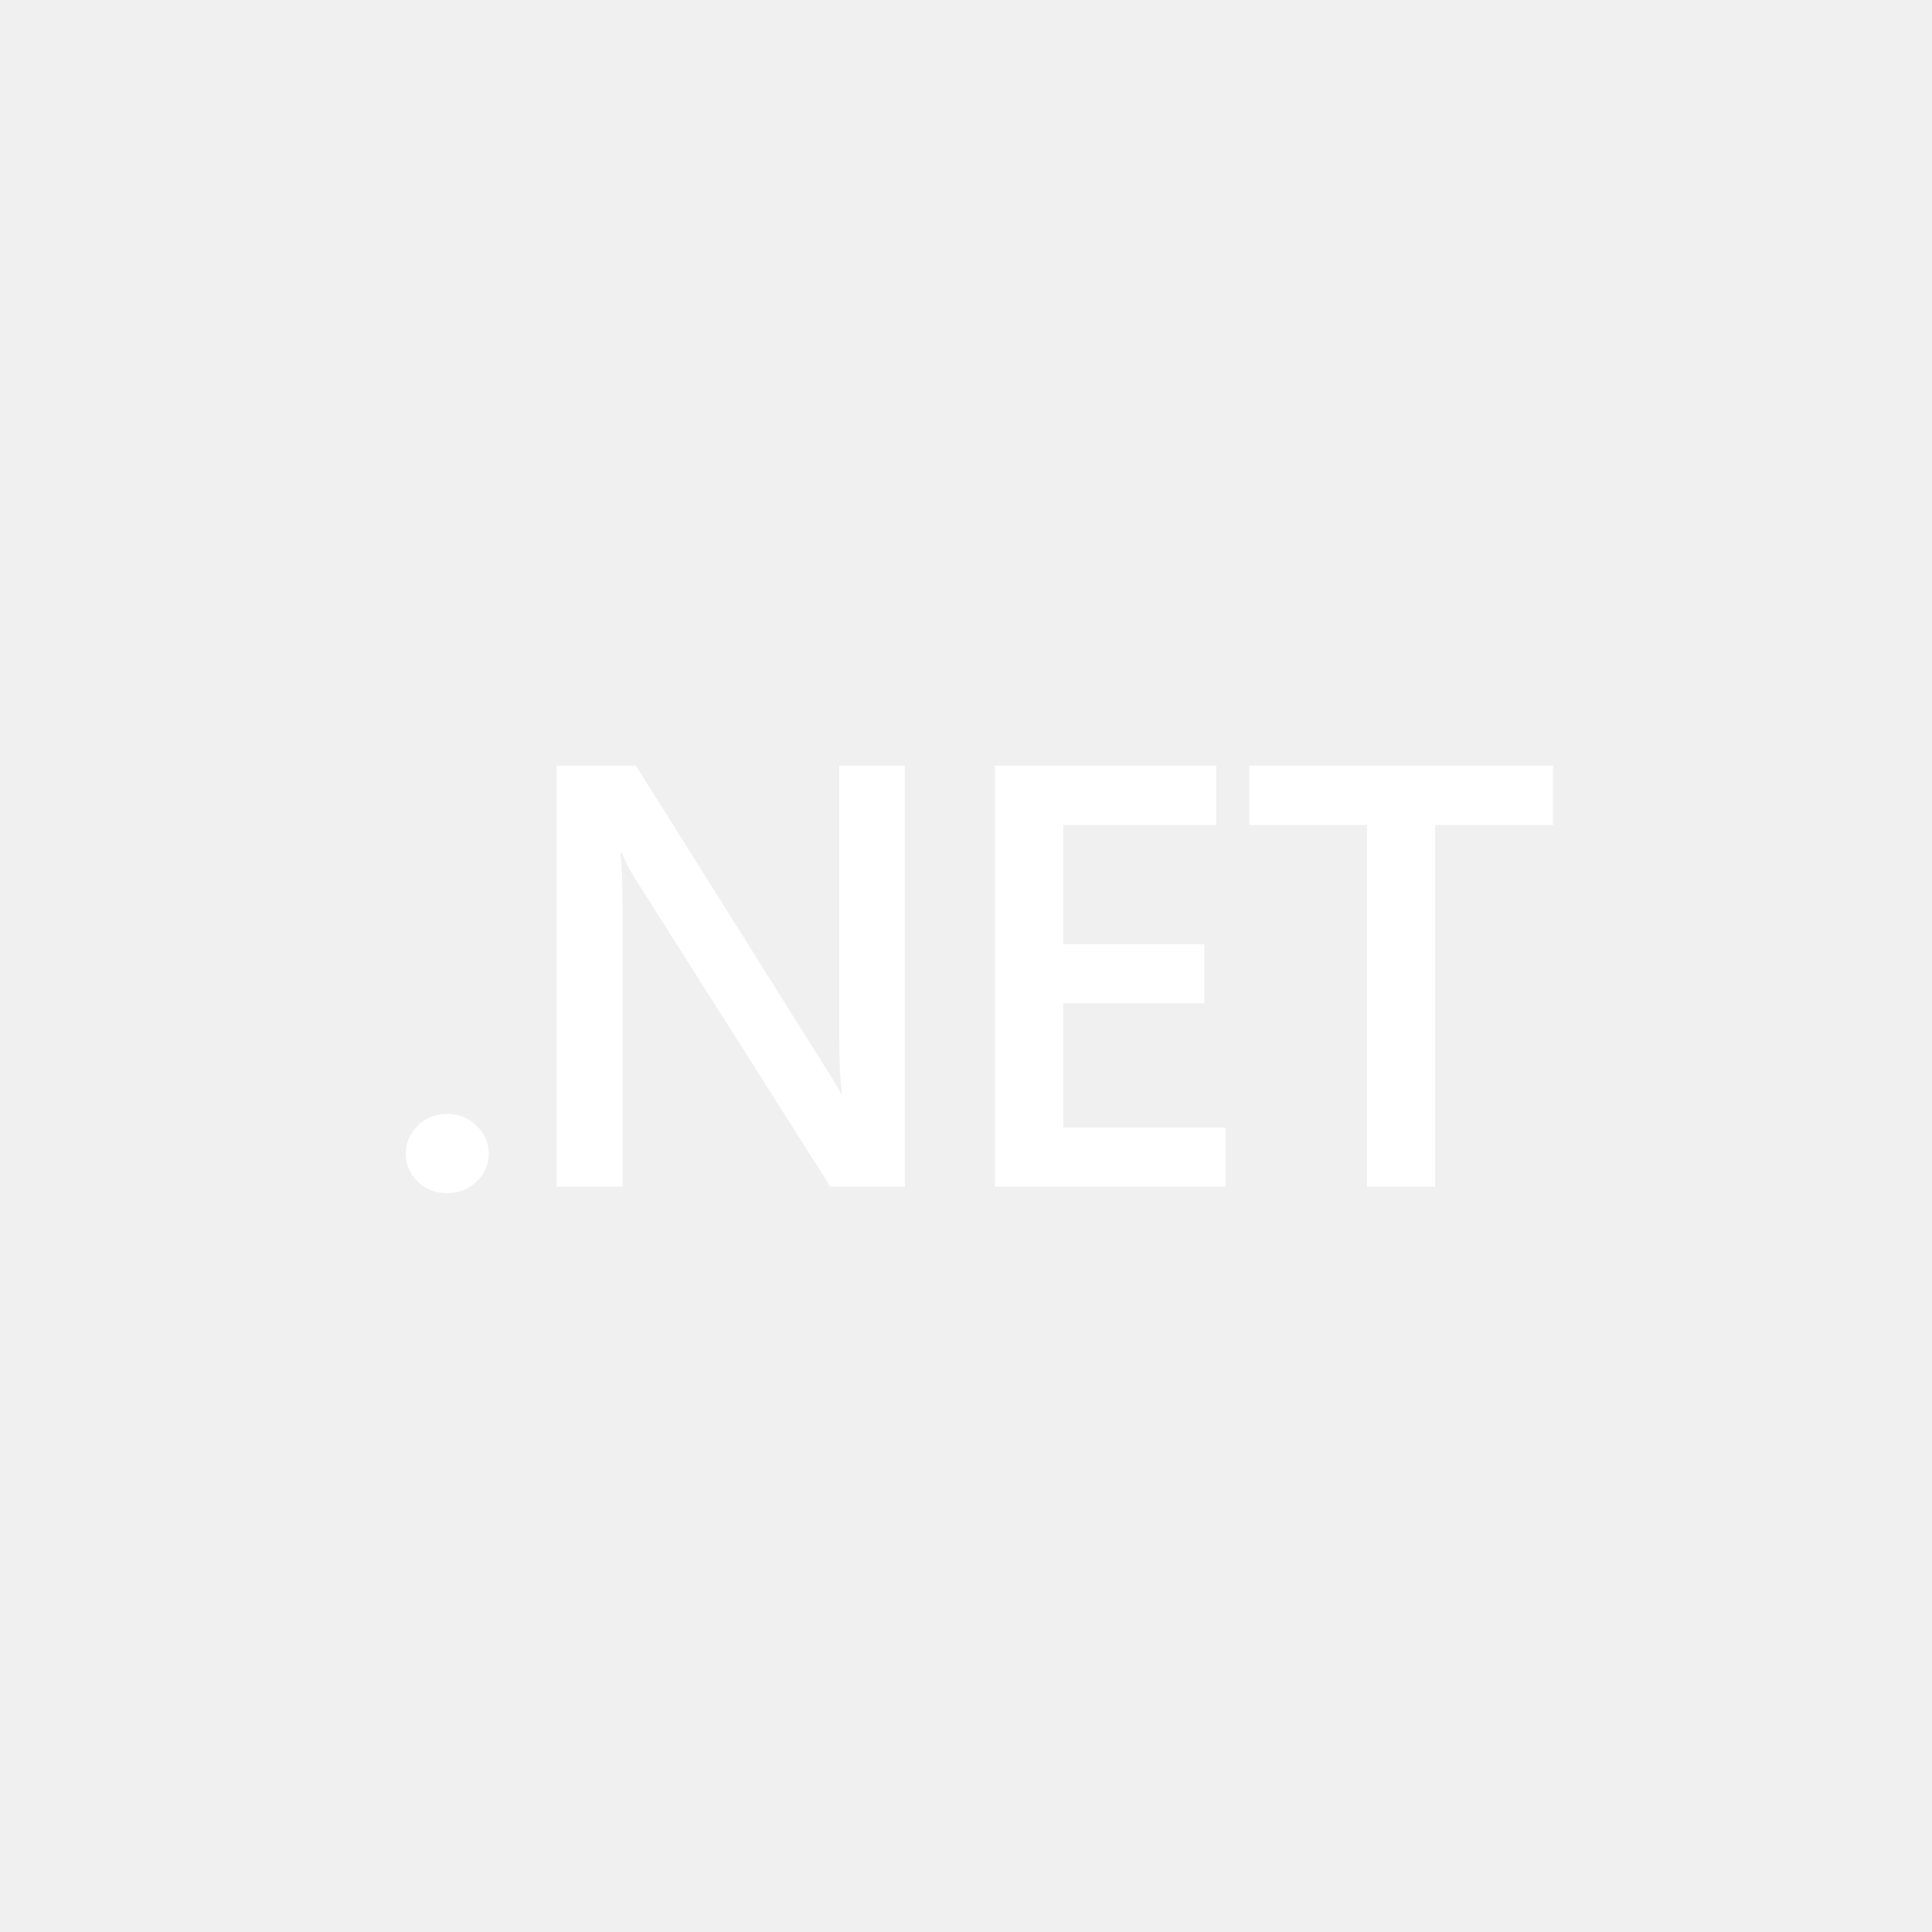
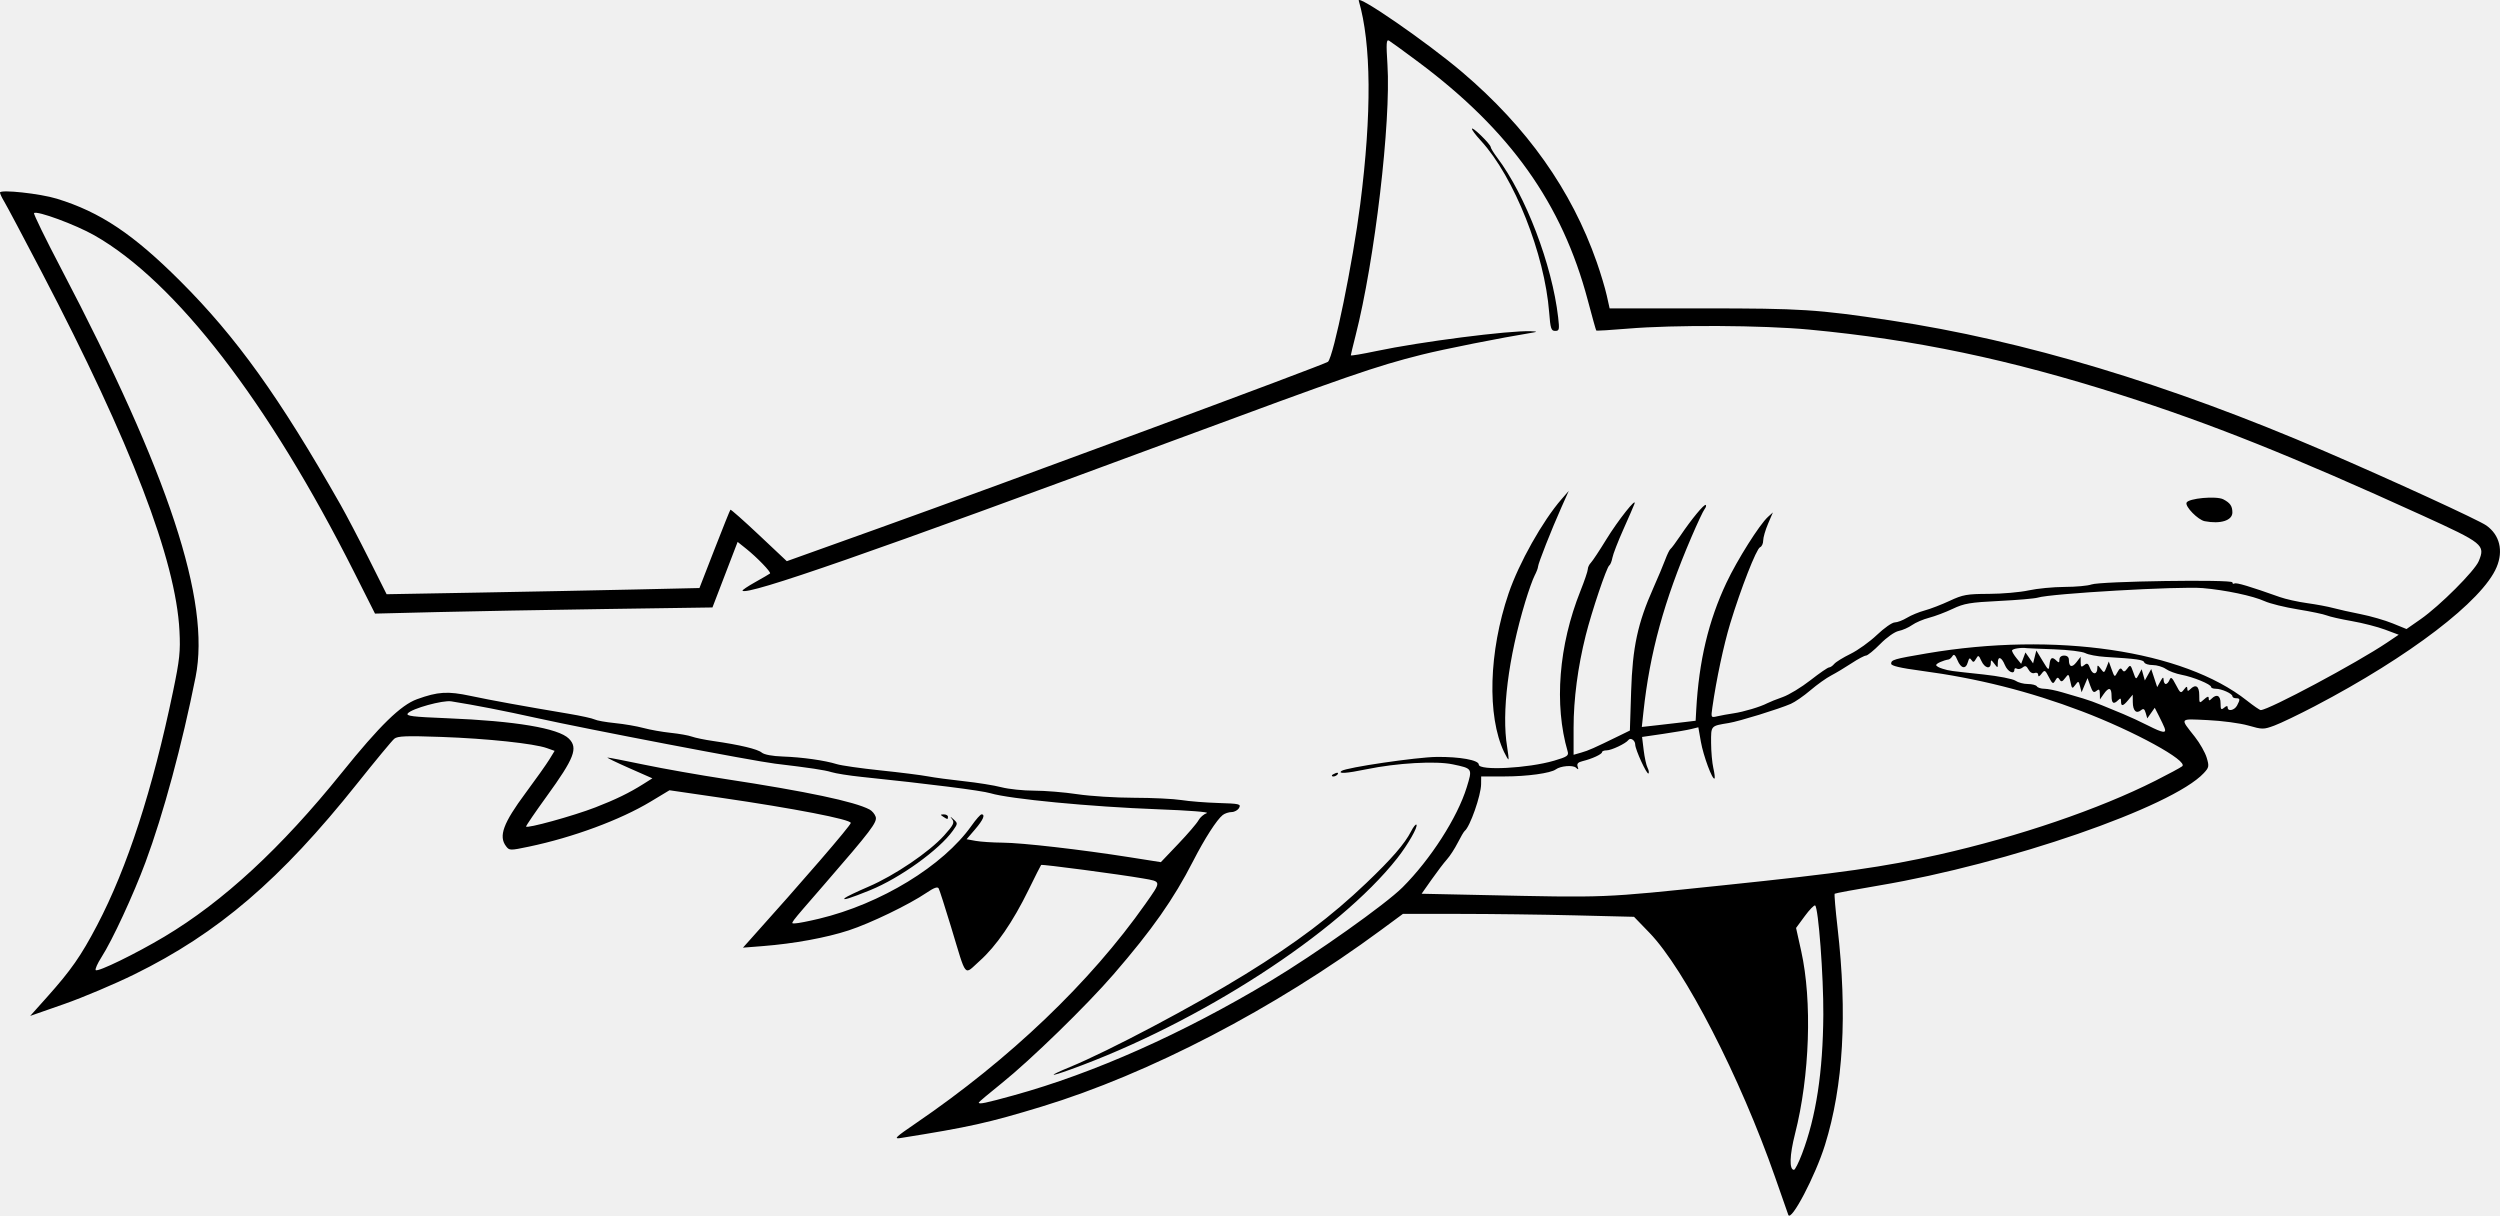
- <svg xmlns="http://www.w3.org/2000/svg" width="456" height="456" viewBox="0 0 456 456" version="1.1" xml:space="preserve" style="fill-rule:evenodd;clip-rule:evenodd;stroke-linejoin:round;stroke-miterlimit:2;">
-   <path d="m 105.5,281.609 c -2.703,0 -5.001,-0.9 -6.893,-2.702 -1.892,-1.848 -2.838,-4.042 -2.838,-6.582 0,-2.587 0.946,-4.804 2.838,-6.652 1.892,-1.848 4.19,-2.772 6.893,-2.772 2.748,0 5.068,0.924 6.96,2.772 1.937,1.848 2.906,4.064 2.906,6.652 0,2.54 -0.968,4.734 -2.906,6.582 -1.892,1.802 -4.212,2.702 -6.96,2.702 z" style="fill:#ffffff;fill-rule:nonzero;stroke-width:0.838" />
-   <path d="M 213.561,280.084 H 195.99 L 149.7,207.054 c -1.171,-1.848 -2.14,-3.765 -2.906,-5.751 h -0.406 c 0.361,2.125 0.541,6.675 0.541,13.65 v 65.132 h -15.543 v -99.36 h 18.719 l 44.737,71.298 c 1.892,2.957 3.109,4.989 3.649,6.098 h 0.27 c -0.45,-2.632 -0.676,-7.09 -0.676,-13.373 v -64.023 h 15.476 z" style="fill:#ffffff;fill-rule:nonzero;stroke-width:0.838" />
-   <path d="m 289.251,280.084 h -54.401 v -99.36 h 52.238 v 13.997 h -36.154 v 28.131 h 33.316 v 13.927 h -33.316 v 29.378 h 38.316 z" style="fill:#ffffff;fill-rule:nonzero;stroke-width:0.838" />
-   <path d="M 366.565,194.721 H 338.722 v 85.363 h -16.084 v -85.363 h -27.775 v -13.997 h 71.701 z" style="fill:#ffffff;fill-rule:nonzero;stroke-width:0.838" />
+ <svg xmlns="http://www.w3.org/2000/svg" version="1.1" id="svg1" width="1406.542" height="683.953" viewBox="0 0 1406.542 683.953">
+   <defs id="defs1" />
+   <g id="layer1" transform="translate(-52.00498,-59.16377)">
+     <path style="fill:#000000" d="m 1058.13,742.667 c -0.396,-1.1 -3.723,-10.604 -7.394,-21.119 -19.655,-56.31 -50.895,-117.081 -70.736,-137.604 l -8.667,-8.965 -33.333,-0.82 c -18.333,-0.451 -47.59,-0.821 -65.015,-0.822 l -31.681,-0.003 -12.319,9.086 c -60.101,44.33 -130.434,80.922 -190.985,99.365 -29.945,9.12 -40.588,11.489 -79.333,17.658 -4.053,0.645 -2.914,-0.453 8.667,-8.357 52.88,-36.09 98.068,-79.27 129.079,-123.341 9.141,-12.99 9.184,-12.525 -1.328,-14.359 -13.093,-2.285 -56.838,-8.075 -57.326,-7.588 -0.227,0.227 -3.396,6.514 -7.043,13.972 -8.857,18.112 -18.242,31.741 -27.599,40.08 -9.031,8.049 -7.037,10.435 -16.033,-19.182 -3.341,-11 -6.467,-20.734 -6.946,-21.631 -0.621,-1.163 -2.584,-0.471 -6.838,2.41 -9.885,6.694 -31.552,17.164 -43.789,21.161 -12.71,4.151 -30.816,7.47 -48.178,8.833 l -11.333,0.889 3.443,-3.831 c 30.34,-33.761 57.224,-64.923 57.224,-66.328 0,-1.994 -31.862,-8.17 -73.333,-14.216 l -28.667,-4.179 -10.58,6.374 c -17.102,10.302 -43.692,20.146 -68.437,25.337 -10.738,2.252 -11.067,2.246 -12.958,-0.253 -4.26,-5.63 -1.559,-12.967 11.006,-29.898 5.715,-7.7 11.731,-16.188 13.369,-18.861 l 2.979,-4.861 -4.356,-1.549 c -7.275,-2.586 -33.653,-5.384 -59.301,-6.289 -19.841,-0.7 -24.694,-0.514 -26.553,1.019 -1.251,1.032 -10.646,12.376 -20.878,25.209 -43.15,54.121 -78.227,84.165 -125.295,107.32 -11.181,5.5 -28.956,13.018 -39.5,16.707 l -19.171,6.706 9.273,-10.367 C 91.977,605.035 97.559,597.042 106.63,579.748 123.64,547.316 137.853,503.546 149.382,448.086 c 3.706,-17.826 4.187,-22.377 3.593,-34 -2.038,-39.871 -27.306,-105.702 -77.311,-201.419 -10.344,-19.8 -19.898,-37.8 -21.231,-40 -1.333,-2.2 -2.426,-4.521 -2.428,-5.158 -0.008,-1.881 22.591,0.558 31.995,3.452 24.41,7.513 42.86,19.829 69.408,46.331 31.577,31.522 55.822,65.35 90.145,125.773 3.249,5.719 10.421,19.403 15.938,30.409 l 10.031,20.01 51.572,-0.918 c 28.365,-0.505 67.966,-1.289 88.002,-1.742 l 36.43,-0.824 8.476,-21.795 c 4.662,-11.987 8.688,-22.007 8.947,-22.266 0.259,-0.259 7.503,6.151 16.098,14.243 l 15.627,14.714 50.996,-18.27 c 71.231,-25.519 252.087,-92.532 253.488,-93.925 3.202,-3.184 13.945,-55.687 18.15,-88.701 6.514,-51.14 6.224,-90.191 -0.85,-114.454 -1.148,-3.939 38.53,23.47 58.207,40.208 36.549,31.09 61.455,66.264 75.702,106.912 2.185,6.233 4.708,14.635 5.607,18.671 l 1.635,7.338 52.861,-0.005 c 55.042,-0.005 63.827,0.557 104.861,6.709 75.199,11.273 156.664,35.812 244.667,73.696 37.583,16.179 86.597,38.692 90.882,41.743 7.49,5.334 9.654,14.125 5.767,23.428 -7.901,18.91 -48.96,50.302 -102.318,78.229 -8.982,4.701 -19.207,9.608 -22.721,10.905 -6.116,2.256 -6.745,2.255 -14.667,-0.021 -4.552,-1.308 -14.812,-2.68 -22.799,-3.049 -16.29,-0.752 -15.779,-1.418 -7.245,9.438 2.774,3.529 5.754,8.787 6.622,11.684 1.455,4.857 1.328,5.535 -1.638,8.709 -17.811,19.065 -110.006,50.968 -182.66,63.208 -13.462,2.268 -24.711,4.358 -24.997,4.644 -0.286,0.286 0.433,8.804 1.599,18.929 5.62,48.794 3.296,89.153 -7.049,122.408 -5.411,17.395 -19.133,43.537 -20.646,39.333 z m 7.72,-34.333 c 7.934,-20.899 11.778,-46.025 11.987,-78.333 0.139,-21.511 -2.77,-60.262 -4.609,-61.398 -0.546,-0.337 -3.183,2.37 -5.859,6.016 l -4.867,6.629 2.897,13.043 c 6.23,28.05 4.805,70.24 -3.469,102.734 -3.082,12.104 -3.328,20.309 -0.607,20.309 0.611,0 2.648,-4.05 4.527,-9 z M 622.536,675.361 c 44.987,-12.423 94.913,-34.671 144.307,-64.305 25.274,-15.163 64.72,-43.133 74.245,-52.646 15.794,-15.773 30.925,-39.354 36.134,-56.314 3.263,-10.624 3.311,-10.546 -7.889,-12.903 -9.547,-2.009 -31.407,-0.76 -48.543,2.774 -11.276,2.325 -16.265,2.66 -14.013,0.941 2.511,-1.918 42.155,-7.76 53.507,-7.886 13.064,-0.144 23.716,1.79 23.716,4.308 0,3.558 27.682,2.123 42.394,-2.199 7.279,-2.138 8.291,-2.82 7.616,-5.132 -7.706,-26.402 -5.057,-59.744 7.18,-90.368 2.279,-5.702 4.143,-11.21 4.143,-12.238 0,-1.029 0.779,-2.663 1.731,-3.632 0.952,-0.969 4.851,-6.862 8.665,-13.095 6.515,-10.649 17.4,-24.39 15.842,-20 -0.39,1.1 -3.193,7.551 -6.229,14.335 -3.035,6.784 -5.816,13.972 -6.178,15.972 -0.363,2 -1.155,3.949 -1.761,4.331 -1.466,0.925 -9.899,25.973 -13.251,39.362 -4.444,17.749 -6.818,35.816 -6.818,51.893 v 15.255 l 4.333,-1.238 c 4.12,-1.177 6.874,-2.397 21.169,-9.383 l 6.169,-3.015 0.702,-22.089 c 0.788,-24.803 3.696,-38.328 12.489,-58.089 2.611,-5.867 5.631,-13.06 6.712,-15.985 1.081,-2.925 2.408,-5.625 2.95,-6 0.542,-0.375 3.004,-3.682 5.472,-7.348 6.326,-9.399 13.592,-18.189 14.382,-17.399 0.367,0.368 0.051,1.433 -0.704,2.367 -0.755,0.934 -4.074,7.999 -7.376,15.699 -15.415,35.946 -23.419,65.112 -27.006,98.415 l -0.907,8.415 8.474,-0.947 c 4.661,-0.521 11.474,-1.308 15.14,-1.749 l 6.667,-0.802 0.329,-6 c 1.516,-27.608 6.878,-50.196 17.013,-71.667 6.079,-12.878 18.593,-32.718 23.355,-37.027 l 2.771,-2.507 -2.734,6.378 c -1.504,3.508 -2.734,7.764 -2.734,9.458 0,1.694 -0.794,3.385 -1.764,3.757 -2.023,0.776 -10.853,23.342 -16.803,42.942 -3.654,12.038 -7.803,31.561 -10.022,47.163 -0.829,5.827 -0.827,5.83 2.88,4.973 2.04,-0.471 6.109,-1.209 9.042,-1.641 5.706,-0.839 15.137,-3.666 18.984,-5.69 1.292,-0.68 5.203,-2.241 8.692,-3.468 3.488,-1.228 10.495,-5.481 15.569,-9.452 5.075,-3.971 9.797,-7.22 10.494,-7.22 0.697,0 2.003,-0.886 2.902,-1.969 0.899,-1.083 5.022,-3.626 9.163,-5.652 4.141,-2.025 10.829,-6.827 14.862,-10.669 4.033,-3.843 8.533,-7.002 10,-7.02 1.467,-0.018 4.574,-1.196 6.906,-2.618 2.332,-1.422 6.832,-3.281 10,-4.131 3.168,-0.85 9.486,-3.285 14.038,-5.41 7.415,-3.461 9.708,-3.869 22,-3.911 7.547,-0.026 17.622,-0.905 22.389,-1.953 4.767,-1.048 13.878,-1.927 20.247,-1.953 6.369,-0.026 13.156,-0.646 15.083,-1.379 4.83,-1.836 79.337,-2.953 79.337,-1.189 0,0.74 0.518,1.025 1.151,0.634 1.041,-0.643 8.624,1.625 25.516,7.631 3.3,1.173 10.2,2.711 15.333,3.417 5.133,0.706 11.733,1.94 14.667,2.741 2.933,0.802 9.899,2.359 15.479,3.46 5.58,1.101 13.669,3.436 17.976,5.188 l 7.83,3.186 7.941,-5.535 c 10.715,-7.468 30.418,-27.151 32.693,-32.66 3.772,-9.134 2.652,-10.038 -31.95,-25.809 -73.129,-33.33 -118.806,-51.592 -169.303,-67.687 -62.9,-20.049 -115.896,-31.163 -175.333,-36.769 -26.236,-2.475 -76.349,-2.737 -102.279,-0.536 -9.51,0.807 -17.452,1.271 -17.649,1.03 -0.197,-0.241 -2.346,-7.937 -4.776,-17.104 -14.39,-54.297 -43.637,-95.415 -95.266,-133.931 -8.083,-6.03 -15.518,-11.442 -16.521,-12.026 -1.519,-0.884 -1.669,1.364 -0.9,13.448 2.049,32.169 -7.139,110.196 -17.972,152.622 -1.451,5.683 -2.638,10.618 -2.638,10.967 0,0.35 6.45,-0.73 14.333,-2.399 24.616,-5.212 74.598,-11.634 86.898,-11.166 3.496,0.133 3.879,0.327 1.435,0.726 -18.392,3.002 -50.325,9.347 -62.764,12.471 -25.964,6.52 -41.118,11.762 -140.569,48.626 -168.862,62.593 -238.808,86.964 -241.594,84.179 -0.29,-0.29 2.95,-2.474 7.2,-4.854 4.25,-2.379 7.986,-4.561 8.303,-4.848 0.753,-0.683 -7.266,-9.004 -13.405,-13.91 l -4.829,-3.859 -7.082,18.443 -7.082,18.443 -60.089,0.874 c -33.049,0.481 -75.765,1.259 -94.926,1.729 l -34.837,0.855 -11.675,-23.195 C 203.049,285.3 150.765,217.498 105.088,191.562 94.465,185.531 72.708,177.514 71.161,179.062 c -0.407,0.407 6.437,14.435 15.209,31.173 60.677,115.779 84.176,187.116 75.689,229.766 -7.565,38.015 -18.227,77.457 -28.155,104.159 -6.915,18.596 -18.676,43.977 -24.819,53.558 -2.251,3.511 -3.7,6.777 -3.22,7.257 1.185,1.185 22.523,-9.216 38.622,-18.825 33.129,-19.775 65.669,-49.847 99.811,-92.242 21.294,-26.441 33.2,-38.069 42.37,-41.379 11.738,-4.237 17.21,-4.576 30,-1.857 11.703,2.488 29.79,5.779 55.243,10.051 6.917,1.161 13.517,2.612 14.667,3.224 1.15,0.612 6.29,1.532 11.424,2.044 5.133,0.512 12.333,1.749 16,2.749 3.667,1 10.567,2.226 15.333,2.725 4.767,0.499 10.14,1.456 11.94,2.126 1.8,0.67 7.2,1.785 12,2.479 15.045,2.175 24.923,4.527 27.285,6.497 1.404,1.171 5.956,2.027 11.86,2.229 10.845,0.372 23.67,2.182 30.384,4.288 2.492,0.782 13.531,2.361 24.531,3.51 11,1.149 23,2.659 26.667,3.356 3.667,0.697 12.828,1.929 20.357,2.738 7.53,0.809 17.009,2.335 21.065,3.391 4.056,1.056 12.347,1.921 18.425,1.921 6.078,0 16.999,0.896 24.268,1.992 7.269,1.096 21.617,2 31.884,2.01 10.267,0.01 22.267,0.589 26.667,1.287 4.4,0.698 13.789,1.444 20.865,1.657 11.777,0.354 12.76,0.585 11.62,2.72 -0.685,1.283 -2.574,2.352 -4.198,2.376 -1.624,0.023 -3.885,0.773 -5.024,1.667 -3.324,2.607 -10.154,13.232 -16.637,25.882 -11.019,21.501 -23.018,38.583 -44.776,63.743 -15.214,17.592 -46.607,48.158 -62.849,61.192 -7.15,5.738 -13,10.667 -13,10.954 0,1.116 3.675,0.355 19.869,-4.117 z m 31.464,-15.878 c 21.965,-9.061 69.685,-34.304 98.674,-52.198 28.656,-17.688 48.382,-32.559 67.979,-51.249 14.364,-13.699 21.659,-22.12 25.262,-29.161 1.255,-2.451 2.597,-4.141 2.984,-3.754 1.048,1.048 -4.802,11.296 -10.775,18.878 -33.18,42.119 -111.25,92.632 -183.62,118.807 -12.695,4.592 -12.987,3.826 -0.505,-1.323 z M 801.333,495.476 c 0,-0.288 0.931,-0.881 2.069,-1.318 1.187,-0.455 1.722,-0.232 1.255,0.524 -0.783,1.267 -3.324,1.874 -3.324,0.794 z m 96.88,-13.215 c -9.618,-20.268 -8.585,-56.463 2.547,-89.206 5.8,-17.06 19.138,-40.805 29.802,-53.055 l 4.063,-4.667 -4.172,9.333 c -5.512,12.33 -13.117,31.636 -13.127,33.324 -0.005,0.738 -0.867,2.989 -1.917,5.002 -1.05,2.013 -3.409,8.613 -5.242,14.667 -9.56,31.569 -13.429,62.461 -10.231,81.674 0.61,3.667 0.953,6.838 0.762,7.048 -0.191,0.21 -1.309,-1.645 -2.484,-4.12 z M 1292.411,352.402 c -3.756,-0.73 -11.078,-8.183 -10.224,-10.407 0.956,-2.492 16.832,-3.941 20.721,-1.892 3.836,2.021 5.046,3.774 5.072,7.349 0.033,4.544 -6.676,6.677 -15.569,4.95 z M 923.593,234.932 c -2.536,-32.883 -19.705,-76.131 -38.3,-96.474 -6.878,-7.524 -6.85,-9.647 0.039,-2.964 2.933,2.845 5.333,5.686 5.333,6.314 6.5e-4,0.628 1.651,3.33 3.668,6.005 16.011,21.239 30.909,60.253 34.311,89.853 0.802,6.982 0.652,7.667 -1.684,7.667 -2.243,0 -2.666,-1.304 -3.367,-10.402 z m -410.823,341.134 c 34.806,-8.345 69.849,-29.728 85.872,-52.399 2.462,-3.483 4.975,-6.333 5.584,-6.333 2.286,0 0.957,3.085 -3.644,8.455 l -4.751,5.545 5.085,0.923 c 2.797,0.508 9.619,0.958 15.161,1 11.038,0.084 43.973,3.863 71.486,8.201 l 17.562,2.77 9.771,-10.255 c 5.374,-5.64 10.501,-11.616 11.392,-13.28 0.892,-1.664 2.992,-3.487 4.667,-4.052 1.753,-0.591 -9.964,-1.51 -27.622,-2.166 -37.467,-1.392 -83.403,-5.795 -94.035,-9.013 -5.015,-1.518 -34.362,-5.239 -72.836,-9.236 -6.712,-0.697 -14.212,-1.888 -16.667,-2.646 -3.86,-1.192 -11.898,-2.402 -31.796,-4.784 -11.843,-1.418 -105.495,-19.346 -133.918,-25.636 -18.677,-4.133 -34.617,-7.246 -48.2,-9.411 -4.748,-0.757 -22.18,4.063 -24.41,6.75 -1.252,1.509 2.449,1.97 22.179,2.762 38.325,1.54 62.546,5.603 68.422,11.479 5.278,5.278 3.101,10.925 -12.539,32.52 -6.344,8.76 -11.534,16.368 -11.534,16.906 0,1.38 26.631,-5.964 38.955,-10.744 11.406,-4.423 19.1,-8.167 26.898,-13.087 l 5.187,-3.272 -13.187,-5.818 c -7.253,-3.2 -12.666,-5.84 -12.03,-5.866 0.636,-0.026 9.936,1.784 20.667,4.023 10.73,2.239 31.21,5.856 45.51,8.038 45.844,6.997 72.924,12.724 81.259,17.185 1.408,0.754 2.95,2.595 3.425,4.093 0.957,3.016 -2.658,7.774 -28.906,38.037 -20.689,23.855 -19.246,21.912 -16.274,21.901 1.373,-0.005 7.343,-1.171 13.267,-2.592 z m 14.563,-11.666 c 0.733,-0.678 6.733,-3.552 13.333,-6.387 14.656,-6.294 34.167,-19.508 42.515,-28.793 5.203,-5.787 5.937,-7.239 4.58,-9.056 -1.408,-1.885 -1.303,-1.878 0.816,0.056 2.349,2.143 2.333,2.358 -0.447,6.263 -7.678,10.783 -29.731,26.663 -46.499,33.484 -11.242,4.572 -16.065,6.068 -14.298,4.434 z m 55.333,-45.733 c -1.709,-1.105 -1.661,-1.295 0.333,-1.313 1.283,-0.011 2.333,0.58 2.333,1.313 0,1.626 -0.15,1.626 -2.667,0 z m 438.56,38.608 c 66.765,-6.932 90.992,-10.378 121.657,-17.303 44.925,-10.146 90.024,-25.537 121.783,-41.56 7.333,-3.7 14.12,-7.36 15.082,-8.134 3.673,-2.955 -27.026,-19.767 -56.54,-30.964 -29.481,-11.185 -58.687,-18.55 -90.209,-22.747 -11.87,-1.581 -17,-2.785 -17,-3.992 0,-2.214 1.516,-2.654 20.007,-5.804 72.341,-12.325 144.389,-1.706 180.137,26.551 3.719,2.94 7.225,5.345 7.79,5.345 4.412,0 54.063,-26.526 70.999,-37.931 l 6.623,-4.46 -7.691,-2.878 c -4.23,-1.583 -12.645,-3.741 -18.701,-4.797 -6.055,-1.056 -12.395,-2.49 -14.087,-3.187 -1.692,-0.697 -9.025,-2.23 -16.295,-3.406 -7.27,-1.176 -15.67,-3.254 -18.667,-4.618 -6.57,-2.99 -22.04,-6.258 -34.783,-7.348 -13.144,-1.124 -85.626,3.058 -92.875,5.359 -1.65,0.524 -11.428,1.368 -21.729,1.876 -16.314,0.805 -19.675,1.374 -26.063,4.415 -4.033,1.92 -10.028,4.187 -13.321,5.038 -3.293,0.851 -7.593,2.69 -9.554,4.087 -1.962,1.397 -5.351,2.896 -7.531,3.332 -2.282,0.456 -6.694,3.564 -10.395,7.322 -3.537,3.591 -7.144,6.53 -8.014,6.53 -0.871,0 -4.538,1.95 -8.15,4.333 -3.612,2.383 -8.763,5.473 -11.447,6.865 -2.684,1.393 -7.925,5.132 -11.647,8.309 -3.722,3.177 -8.682,6.613 -11.021,7.635 -6.706,2.93 -29.046,9.836 -34.92,10.795 -10.274,1.678 -10.003,1.375 -9.968,11.152 0.018,4.901 0.584,11.293 1.26,14.206 0.675,2.913 0.976,5.548 0.668,5.855 -1.13,1.13 -6.28,-12.725 -7.673,-20.644 l -1.435,-8.159 -4.092,1.008 c -2.251,0.555 -9.373,1.778 -15.827,2.718 l -11.734,1.71 0.902,7.441 c 0.496,4.093 1.475,8.543 2.176,9.889 0.701,1.346 0.933,2.788 0.517,3.205 -0.88,0.88 -7.459,-13.479 -7.459,-16.278 0,-2.345 -2.668,-4.124 -3.817,-2.545 -1.433,1.969 -9.578,5.837 -12.291,5.837 -1.407,0 -2.559,0.454 -2.559,1.008 0,1.157 -5.664,3.773 -10.911,5.04 -2.591,0.625 -3.364,1.473 -2.804,3.075 0.614,1.754 0.417,1.881 -0.95,0.617 -1.72,-1.591 -8.695,-1 -11.335,0.96 -2.885,2.142 -16.109,3.968 -28.732,3.968 h -13.268 l -0.033,4.333 c -0.048,6.325 -6.272,24.066 -9.239,26.333 -0.48,0.367 -2.244,3.367 -3.92,6.667 -1.676,3.3 -4.401,7.5 -6.056,9.333 -1.655,1.833 -5.539,6.933 -8.632,11.333 l -5.624,8 33.085,0.702 c 72.47,1.537 67.223,1.746 136.312,-5.427 z m 248.576,-88.642 c -0.411,-1.072 -1.817,-4.045 -3.123,-6.608 l -2.375,-4.659 -2.101,2.984 -2.101,2.984 -0.881,-3.028 c -0.681,-2.342 -1.284,-2.694 -2.659,-1.552 -2.637,2.188 -4.556,0.313 -4.607,-4.499 l -0.044,-4.255 -2.503,3 c -2.992,3.587 -4.075,3.782 -4.075,0.733 0,-1.763 -0.356,-1.911 -1.6,-0.667 -2.594,2.594 -3.733,1.861 -3.733,-2.4 0,-4.76 -1.565,-5.113 -4.434,-1 l -2.093,3 -0.07,-3.163 c -0.056,-2.548 -0.431,-2.864 -1.925,-1.624 -1.493,1.239 -2.16,0.686 -3.421,-2.837 l -1.566,-4.376 -1.673,3.988 -1.673,3.988 -0.863,-3.302 c -0.826,-3.158 -0.943,-3.192 -2.7,-0.79 -1.716,2.346 -1.898,2.214 -2.773,-2.02 -0.901,-4.363 -1.01,-4.432 -2.926,-1.871 -1.595,2.133 -2.212,2.3 -3.114,0.84 -0.908,-1.469 -1.383,-1.36 -2.462,0.568 -1.193,2.132 -1.579,1.921 -3.586,-1.962 -2.118,-4.095 -2.359,-4.206 -4.11,-1.895 -1.266,1.671 -1.874,1.877 -1.903,0.646 -0.024,-1.045 -0.878,-1.489 -2.022,-1.05 -1.175,0.451 -2.568,-0.34 -3.426,-1.943 -1.133,-2.118 -1.847,-2.371 -3.295,-1.169 -1.017,0.844 -2.475,1.147 -3.24,0.674 -0.765,-0.473 -1.392,-0.225 -1.392,0.552 0,3.028 -3.764,1.201 -5.333,-2.588 -1.942,-4.689 -4,-5.244 -4,-1.078 0,2.855 -0.044,2.863 -1.958,0.333 -1.771,-2.342 -1.962,-2.366 -2,-0.255 -0.065,3.593 -3.418,2.764 -5.272,-1.304 -1.528,-3.354 -1.765,-3.446 -3.037,-1.173 -1.116,1.995 -1.603,2.116 -2.557,0.638 -0.91,-1.412 -1.364,-1.146 -2,1.173 -1.159,4.23 -3.888,3.724 -5.882,-1.09 -1.221,-2.947 -1.998,-3.599 -2.78,-2.333 -0.597,0.966 -1.558,1.837 -2.134,1.936 -3.222,0.551 -7.049,2.269 -7.049,3.165 0,0.568 1.65,1.508 3.667,2.089 4.255,1.225 3.19,1.077 22.976,3.203 8.42,0.905 16.504,2.482 17.963,3.504 1.46,1.022 4.585,1.859 6.945,1.859 2.36,0 4.662,0.6 5.115,1.333 0.453,0.733 2.326,1.333 4.162,1.333 1.836,0 6.45,0.927 10.255,2.06 3.804,1.133 9.017,2.666 11.584,3.406 2.567,0.74 7.367,2.474 10.667,3.853 3.3,1.379 8.678,3.596 11.952,4.927 3.273,1.331 9.573,4.254 14,6.494 8.377,4.24 10.447,4.516 9.184,1.226 z m 35.531,-11.462 c 0,2.468 3.803,1.689 5.286,-1.082 1.843,-3.444 1.746,-4.088 -0.62,-4.088 -1.1,0 -2,-0.504 -2,-1.119 0,-1.478 -6.101,-4.214 -9.396,-4.214 -1.432,0 -2.604,-0.458 -2.604,-1.019 0,-1.474 -10.085,-5.62 -16.658,-6.848 -3.098,-0.579 -7.051,-2.046 -8.784,-3.26 -1.733,-1.214 -5.068,-2.207 -7.41,-2.207 -2.342,0 -4.488,-0.688 -4.768,-1.528 -0.489,-1.468 -3.994,-1.957 -21.905,-3.057 -4.506,-0.277 -9.561,-1.236 -11.234,-2.131 -1.673,-0.895 -9.557,-1.857 -17.52,-2.138 -7.963,-0.28 -14.908,-0.574 -15.433,-0.653 -3.199,-0.478 -8.288,0.356 -8.288,1.359 0,0.652 1.157,2.602 2.571,4.333 l 2.571,3.148 1.204,-3.213 1.204,-3.213 2.151,3.072 2.151,3.072 0.91,-3.624 0.91,-3.624 3.497,5.766 c 3.437,5.666 3.505,5.702 3.919,2.099 0.46,-3.994 1.507,-4.538 3.978,-2.067 1.244,1.244 1.6,1.096 1.6,-0.667 0,-1.378 1.046,-2.267 2.667,-2.267 1.697,0 2.667,0.889 2.667,2.444 0,4.012 1.746,4.539 4.253,1.282 l 2.355,-3.06 0.03,3.163 c 0.025,2.644 0.354,2.894 2.007,1.522 1.641,-1.362 2.209,-1.035 3.331,1.917 1.406,3.699 4.025,3.524 4.025,-0.269 0,-1.821 0.312,-1.753 1.908,0.412 1.855,2.516 1.945,2.495 3.22,-0.745 l 1.312,-3.333 1.639,4.51 c 1.621,4.461 1.656,4.477 3.256,1.487 1.199,-2.24 1.893,-2.579 2.678,-1.308 0.818,1.324 1.467,1.159 2.844,-0.723 1.655,-2.264 1.894,-2.122 3.322,1.975 1.52,4.361 1.557,4.378 3.148,1.406 l 1.609,-3.007 0.894,3.164 0.894,3.164 1.798,-3.212 1.798,-3.212 1.68,5.09 1.68,5.09 1.78,-3.212 c 1.379,-2.488 1.79,-2.686 1.827,-0.878 0.026,1.283 0.583,2.333 1.238,2.333 0.655,0 1.604,-1.05 2.109,-2.333 0.747,-1.9 1.411,-1.382 3.571,2.791 2.483,4.796 2.773,4.967 4.516,2.667 1.397,-1.844 1.873,-1.975 1.904,-0.524 0.033,1.504 0.398,1.578 1.642,0.333 3.065,-3.065 5.067,-1.771 5.067,3.273 0,4.789 0.046,4.831 2.667,2.46 1.945,-1.76 2.667,-1.924 2.667,-0.607 0,1.405 0.356,1.451 1.6,0.207 2.89,-2.89 5.067,-1.789 5.067,2.563 0,3.55 0.295,3.919 2,2.503 1.382,-1.147 2,-1.197 2,-0.163 z" id="path1" />
+   </g>
</svg>
